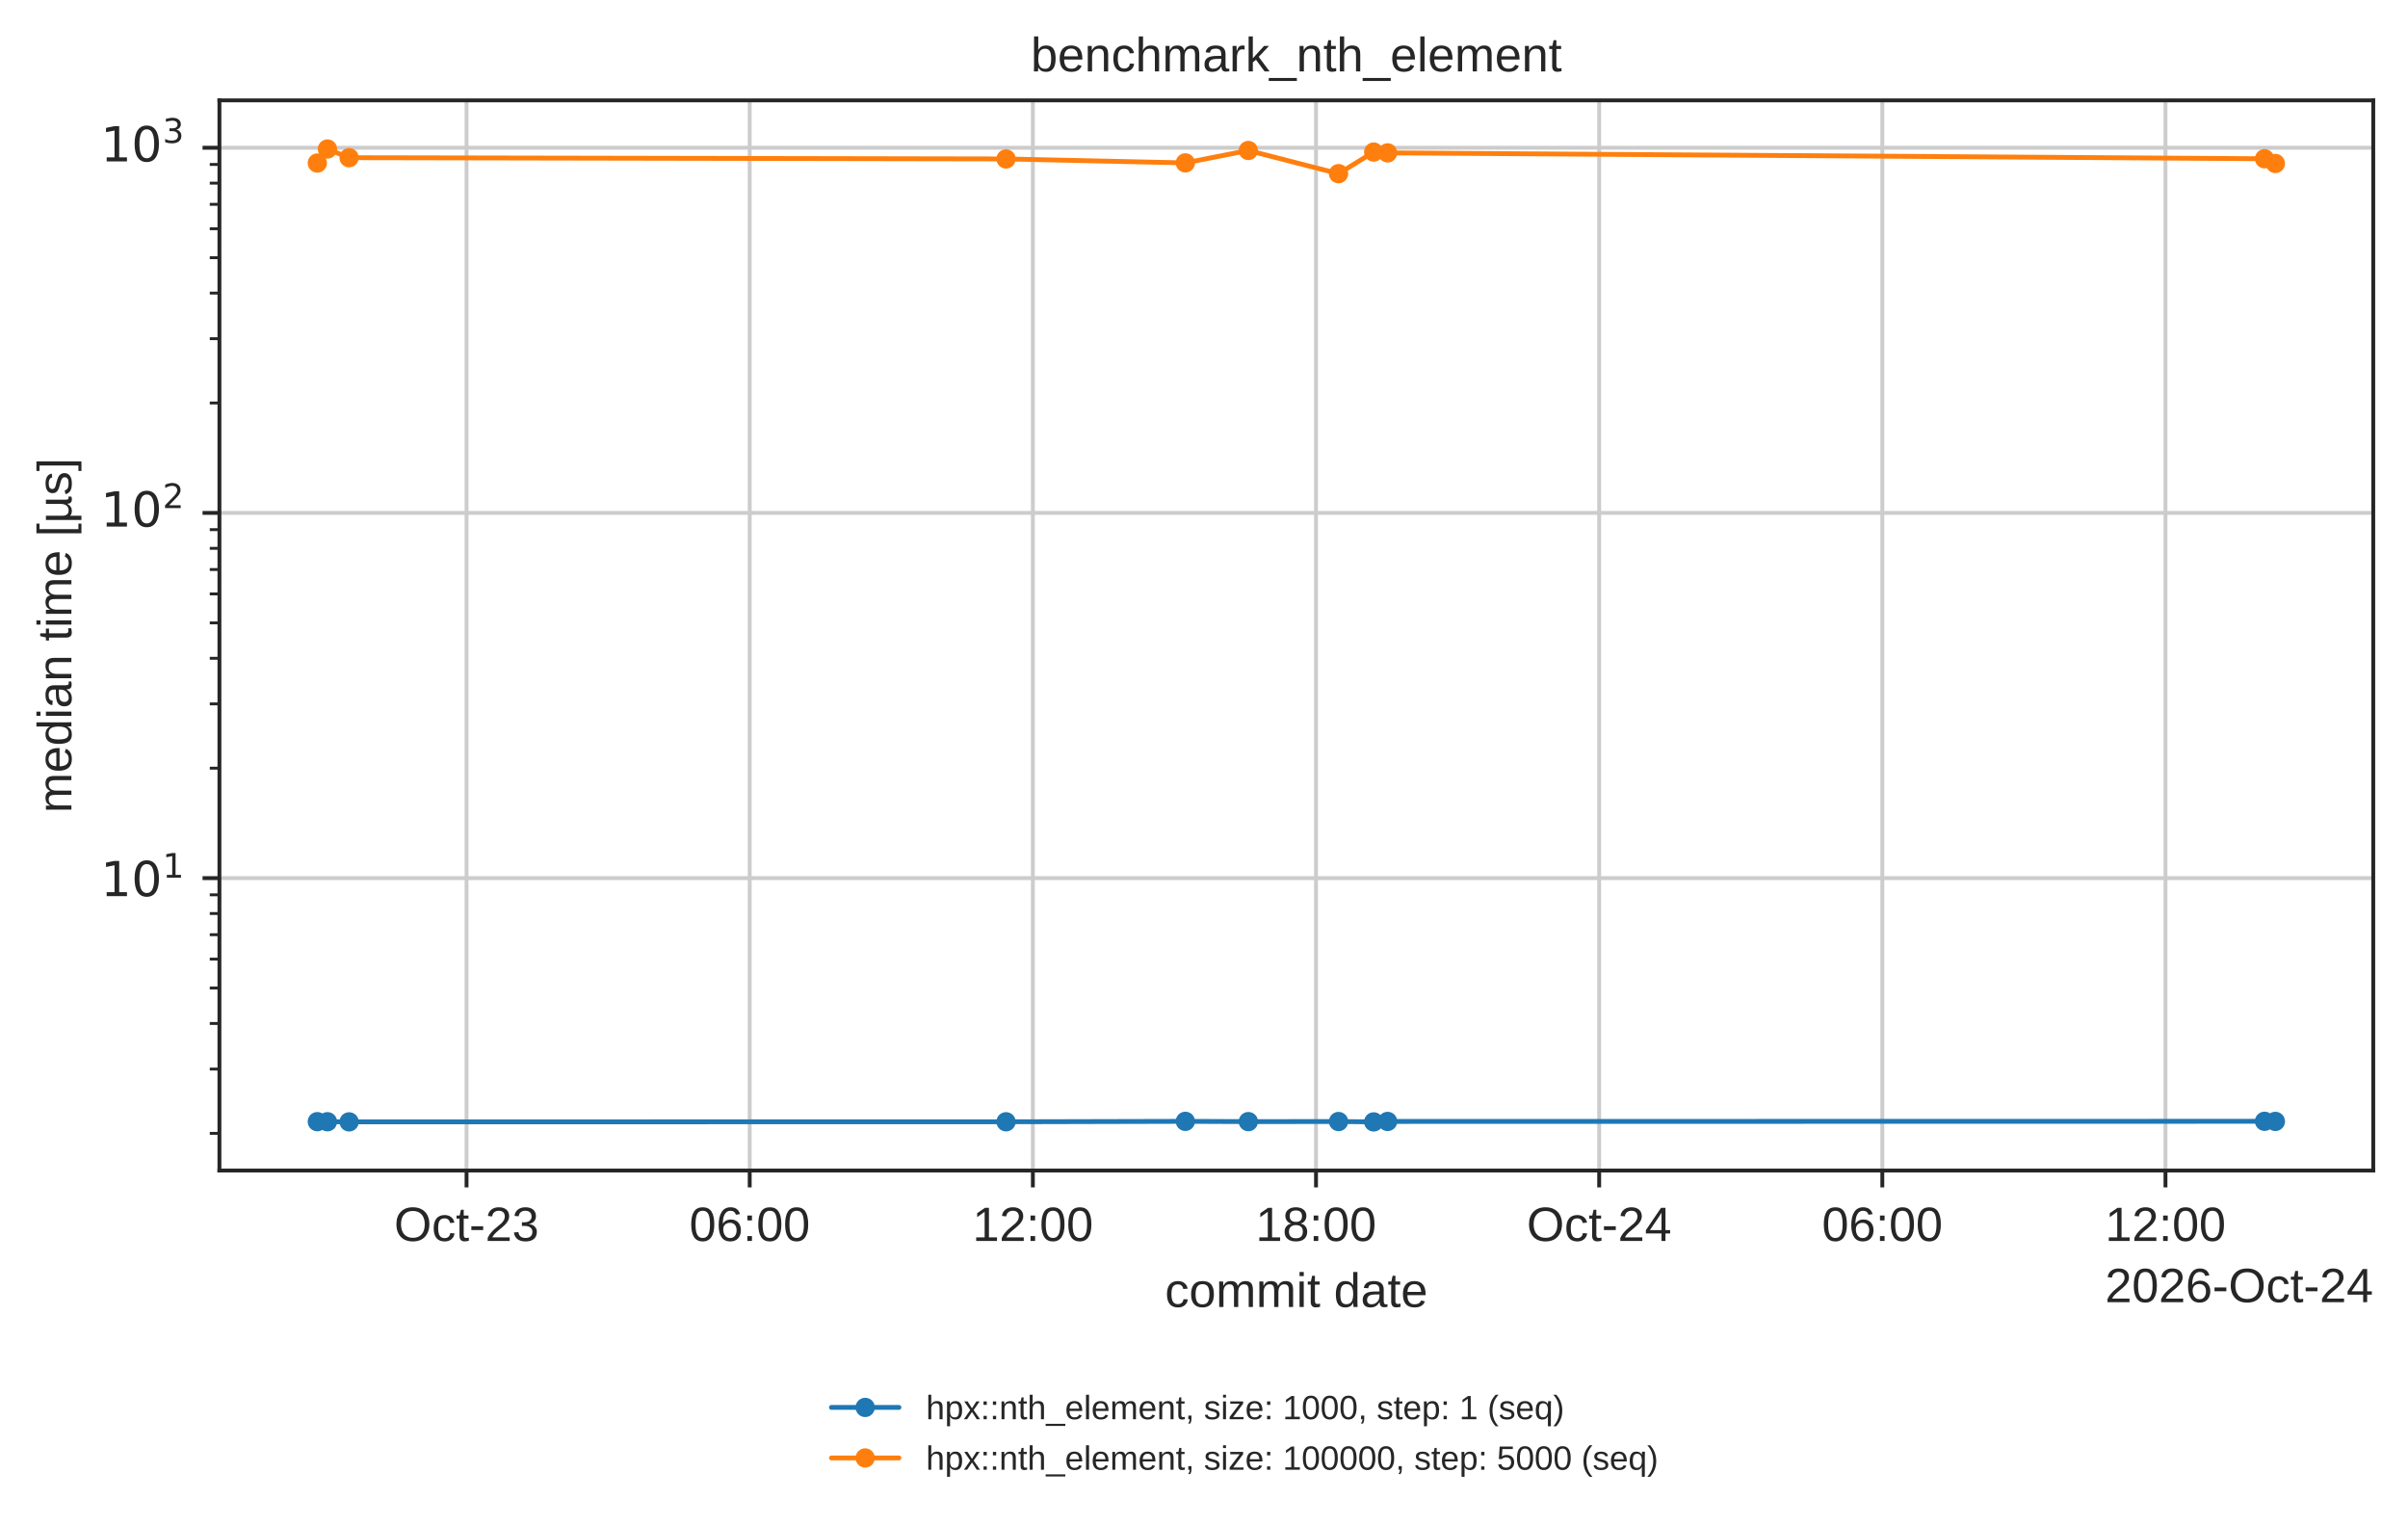
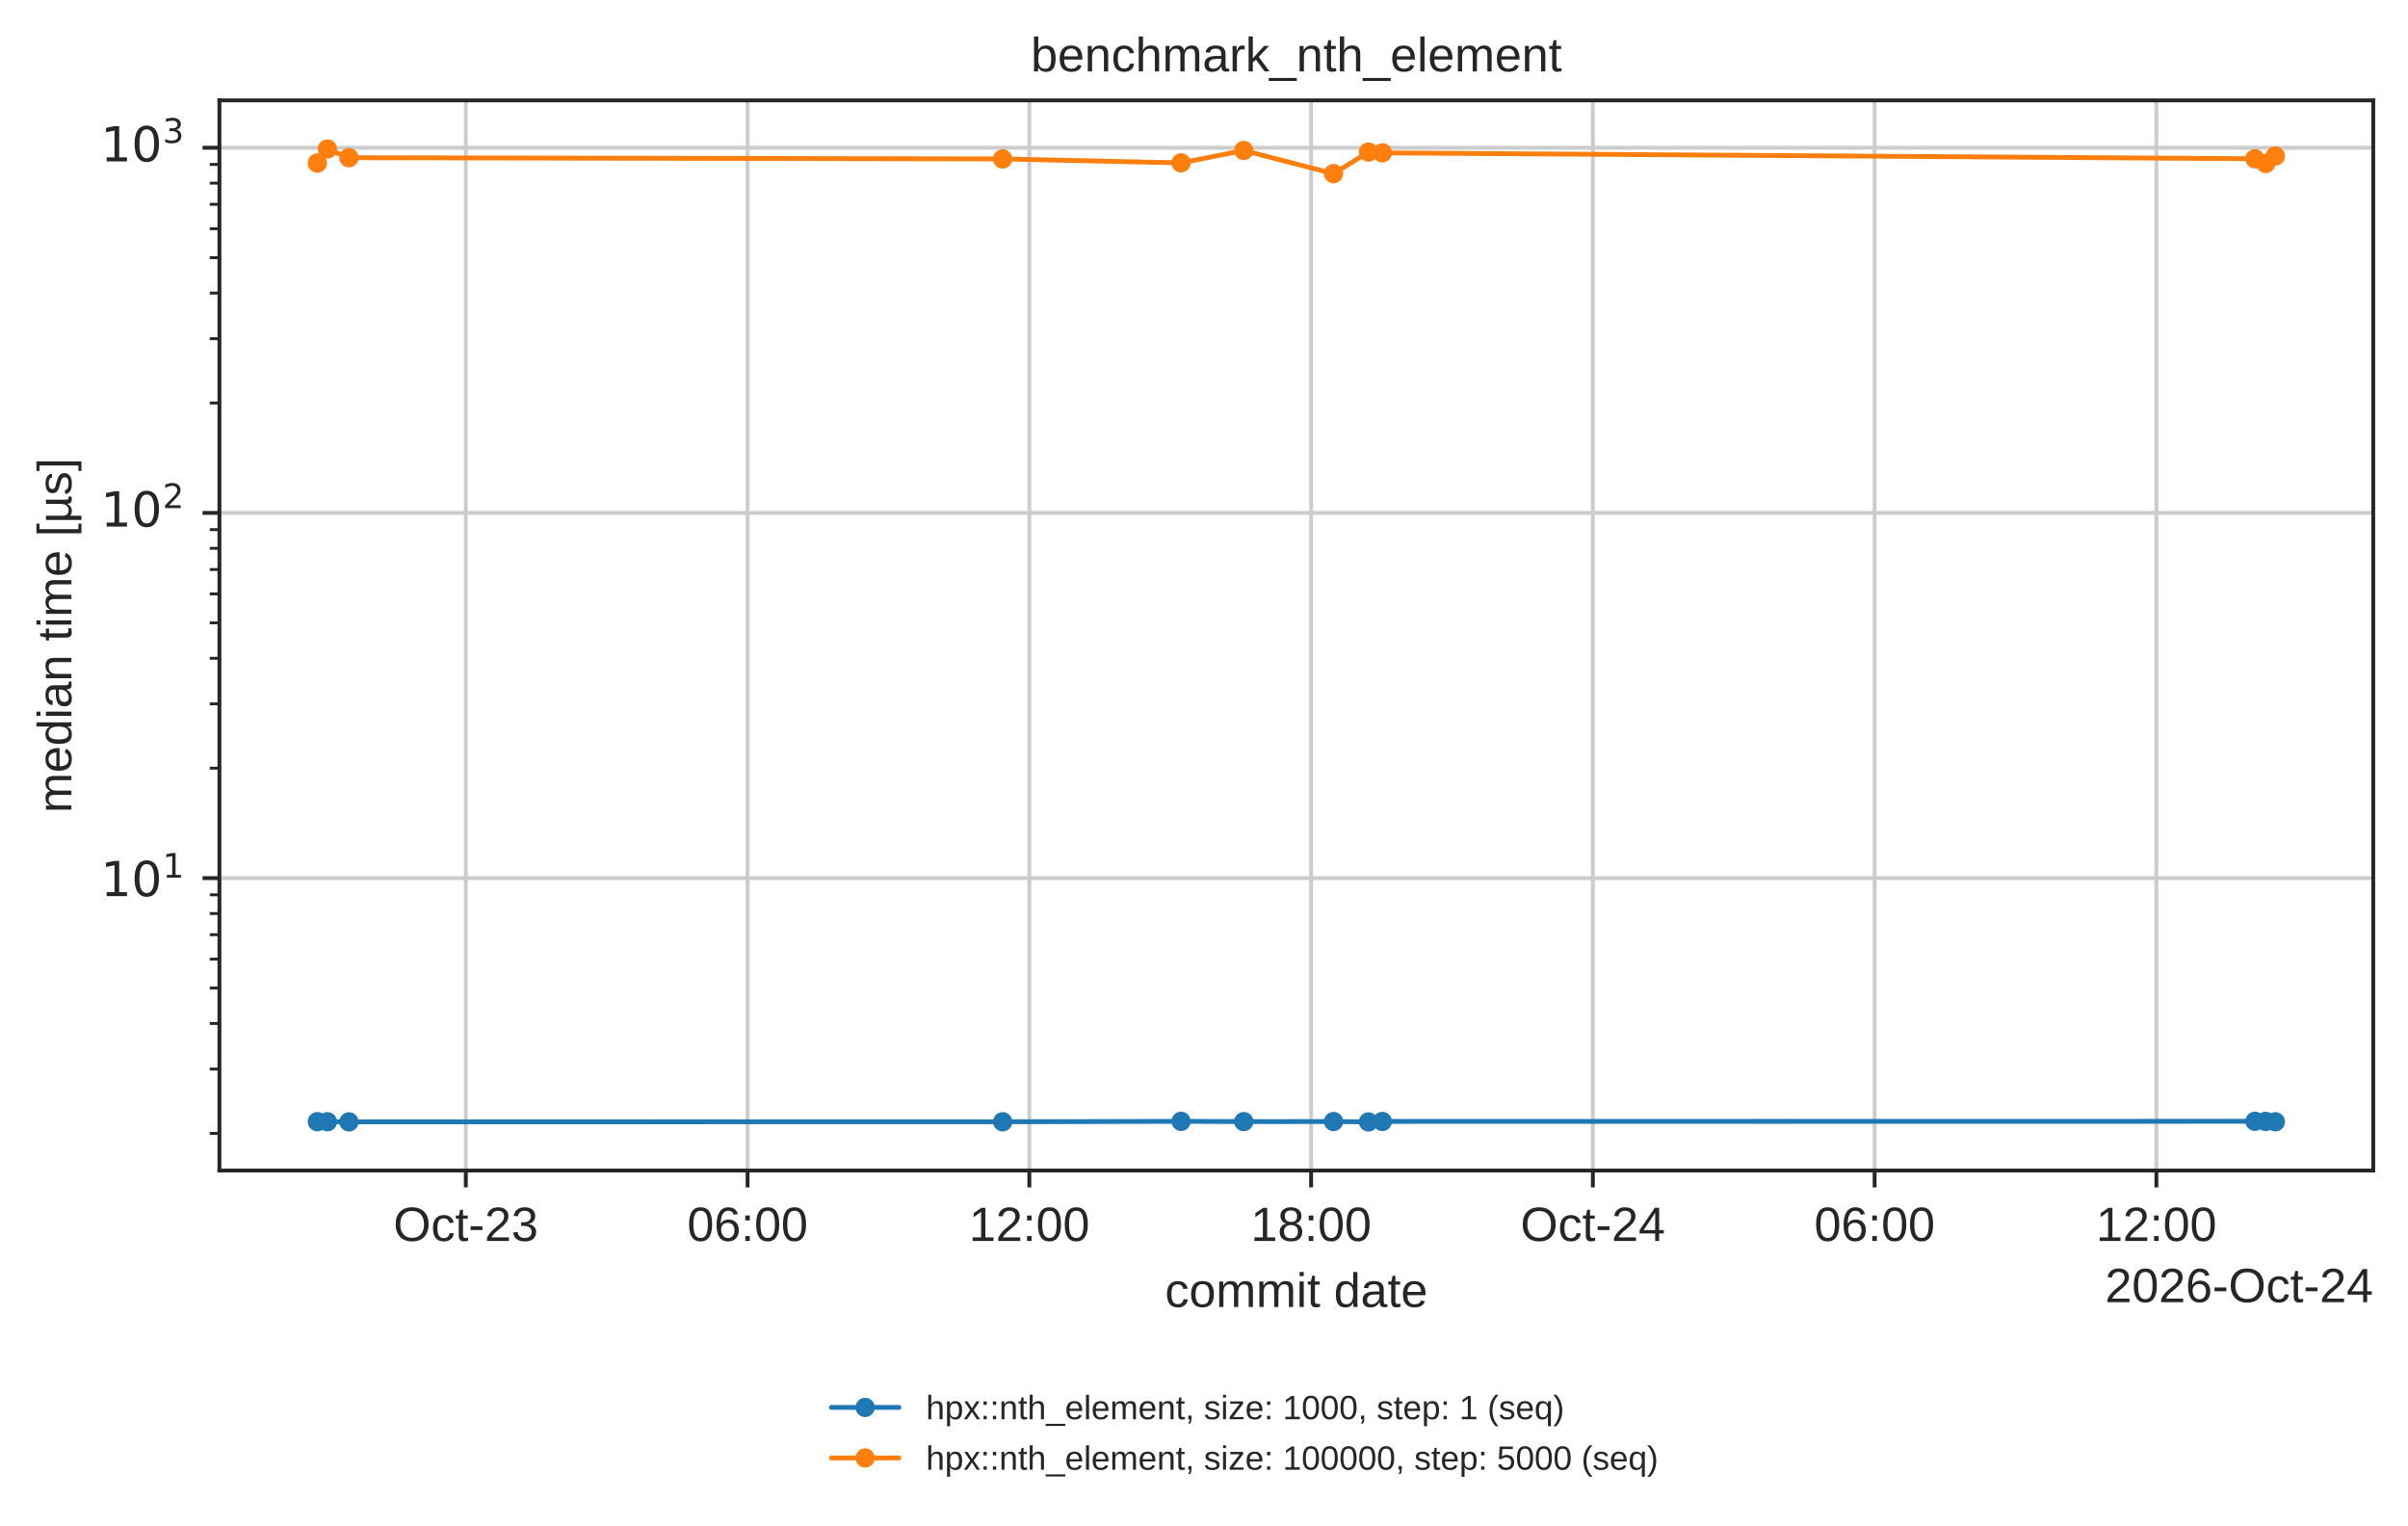
<svg xmlns="http://www.w3.org/2000/svg" xmlns:xlink="http://www.w3.org/1999/xlink" width="499.078pt" height="316.214pt" viewBox="0 0 499.078 316.214" version="1.1">
  <defs>
    <style type="text/css">*{stroke-linejoin: round; stroke-linecap: butt}</style>
  </defs>
  <g id="figure_1">
    <g id="patch_1">
      <path d="M 0 316.214  L 499.078 316.214  L 499.078 0  L 0 0  z " style="fill: #ffffff" />
    </g>
    <g id="axes_1">
      <g id="patch_2">
        <path d="M 45.478 242.558  L 491.878 242.558  L 491.878 20.798  L 45.478 20.798  z " style="fill: #ffffff" />
      </g>
      <g id="matplotlib.axis_1">
        <g id="xtick_1">
          <g id="line2d_1">
-             <path d="M 96.696 242.558  L 96.696 20.798  " clip-path="url(#p7afb7ed6cb)" style="fill: none; stroke: #cccccc; stroke-width: 0.8; stroke-linecap: round" />
+             <path d="M 96.544 242.558  L 96.544 20.798  " clip-path="url(#p7afb7ed6cb)" style="fill: none; stroke: #cccccc; stroke-width: 0.8; stroke-linecap: round" />
          </g>
          <g id="line2d_2">
            <defs>
              <path id="mdfc5214045" d="M 0 0  L 0 3.5  " style="stroke: #262626; stroke-width: 0.8" />
            </defs>
            <g>
-               <use xlink:href="#mdfc5214045" x="96.696" y="242.558" style="fill: #262626; stroke: #262626; stroke-width: 0.8" />
+               <use xlink:href="#mdfc5214045" x="96.544" y="242.558" style="fill: #262626; stroke: #262626; stroke-width: 0.8" />
            </g>
          </g>
          <g id="text_1">
-             <text style="fill: #262626; font: 10px 'Arial', 'DejaVu Sans', 'Liberation Sans', 'Bitstream Vera Sans', sans-serif; text-anchor: middle" x="96.696" y="257.157" transform="rotate(-0 96.69615 257.1569)">Oct-23</text>
+             <text style="fill: #262626; font: 10px 'Arial', 'DejaVu Sans', 'Liberation Sans', 'Bitstream Vera Sans', sans-serif; text-anchor: middle" x="96.544" y="257.157" transform="rotate(-0 96.54389 257.1569)">Oct-23</text>
          </g>
        </g>
        <g id="xtick_2">
          <g id="line2d_3">
-             <path d="M 155.382 242.558  L 155.382 20.798  " clip-path="url(#p7afb7ed6cb)" style="fill: none; stroke: #cccccc; stroke-width: 0.8; stroke-linecap: round" />
+             <path d="M 154.941 242.558  L 154.941 20.798  " clip-path="url(#p7afb7ed6cb)" style="fill: none; stroke: #cccccc; stroke-width: 0.8; stroke-linecap: round" />
          </g>
          <g id="line2d_4">
            <g>
-               <use xlink:href="#mdfc5214045" x="155.382" y="242.558" style="fill: #262626; stroke: #262626; stroke-width: 0.8" />
+               <use xlink:href="#mdfc5214045" x="154.941" y="242.558" style="fill: #262626; stroke: #262626; stroke-width: 0.8" />
            </g>
          </g>
          <g id="text_2">
-             <text style="fill: #262626; font: 10px 'Arial', 'DejaVu Sans', 'Liberation Sans', 'Bitstream Vera Sans', sans-serif; text-anchor: middle" x="155.382" y="257.157" transform="rotate(-0 155.3824 257.1569)">06:00</text>
+             <text style="fill: #262626; font: 10px 'Arial', 'DejaVu Sans', 'Liberation Sans', 'Bitstream Vera Sans', sans-serif; text-anchor: middle" x="154.941" y="257.157" transform="rotate(-0 154.9412 257.1569)">06:00</text>
          </g>
        </g>
        <g id="xtick_3">
          <g id="line2d_5">
-             <path d="M 214.069 242.558  L 214.069 20.798  " clip-path="url(#p7afb7ed6cb)" style="fill: none; stroke: #cccccc; stroke-width: 0.8; stroke-linecap: round" />
+             <path d="M 213.339 242.558  L 213.339 20.798  " clip-path="url(#p7afb7ed6cb)" style="fill: none; stroke: #cccccc; stroke-width: 0.8; stroke-linecap: round" />
          </g>
          <g id="line2d_6">
            <g>
-               <use xlink:href="#mdfc5214045" x="214.069" y="242.558" style="fill: #262626; stroke: #262626; stroke-width: 0.8" />
+               <use xlink:href="#mdfc5214045" x="213.339" y="242.558" style="fill: #262626; stroke: #262626; stroke-width: 0.8" />
            </g>
          </g>
          <g id="text_3">
-             <text style="fill: #262626; font: 10px 'Arial', 'DejaVu Sans', 'Liberation Sans', 'Bitstream Vera Sans', sans-serif; text-anchor: middle" x="214.069" y="257.157" transform="rotate(-0 214.0687 257.1569)">12:00</text>
+             <text style="fill: #262626; font: 10px 'Arial', 'DejaVu Sans', 'Liberation Sans', 'Bitstream Vera Sans', sans-serif; text-anchor: middle" x="213.339" y="257.157" transform="rotate(-0 213.3385 257.1569)">12:00</text>
          </g>
        </g>
        <g id="xtick_4">
          <g id="line2d_7">
-             <path d="M 272.755 242.558  L 272.755 20.798  " clip-path="url(#p7afb7ed6cb)" style="fill: none; stroke: #cccccc; stroke-width: 0.8; stroke-linecap: round" />
+             <path d="M 271.736 242.558  L 271.736 20.798  " clip-path="url(#p7afb7ed6cb)" style="fill: none; stroke: #cccccc; stroke-width: 0.8; stroke-linecap: round" />
          </g>
          <g id="line2d_8">
            <g>
-               <use xlink:href="#mdfc5214045" x="272.755" y="242.558" style="fill: #262626; stroke: #262626; stroke-width: 0.8" />
+               <use xlink:href="#mdfc5214045" x="271.736" y="242.558" style="fill: #262626; stroke: #262626; stroke-width: 0.8" />
            </g>
          </g>
          <g id="text_4">
-             <text style="fill: #262626; font: 10px 'Arial', 'DejaVu Sans', 'Liberation Sans', 'Bitstream Vera Sans', sans-serif; text-anchor: middle" x="272.755" y="257.157" transform="rotate(-0 272.7549 257.1569)">18:00</text>
+             <text style="fill: #262626; font: 10px 'Arial', 'DejaVu Sans', 'Liberation Sans', 'Bitstream Vera Sans', sans-serif; text-anchor: middle" x="271.736" y="257.157" transform="rotate(-0 271.7359 257.1569)">18:00</text>
          </g>
        </g>
        <g id="xtick_5">
          <g id="line2d_9">
-             <path d="M 331.441 242.558  L 331.441 20.798  " clip-path="url(#p7afb7ed6cb)" style="fill: none; stroke: #cccccc; stroke-width: 0.8; stroke-linecap: round" />
+             <path d="M 330.133 242.558  L 330.133 20.798  " clip-path="url(#p7afb7ed6cb)" style="fill: none; stroke: #cccccc; stroke-width: 0.8; stroke-linecap: round" />
          </g>
          <g id="line2d_10">
            <g>
-               <use xlink:href="#mdfc5214045" x="331.441" y="242.558" style="fill: #262626; stroke: #262626; stroke-width: 0.8" />
+               <use xlink:href="#mdfc5214045" x="330.133" y="242.558" style="fill: #262626; stroke: #262626; stroke-width: 0.8" />
            </g>
          </g>
          <g id="text_5">
-             <text style="fill: #262626; font: 10px 'Arial', 'DejaVu Sans', 'Liberation Sans', 'Bitstream Vera Sans', sans-serif; text-anchor: middle" x="331.441" y="257.157" transform="rotate(-0 331.4412 257.1569)">Oct-24</text>
+             <text style="fill: #262626; font: 10px 'Arial', 'DejaVu Sans', 'Liberation Sans', 'Bitstream Vera Sans', sans-serif; text-anchor: middle" x="330.133" y="257.157" transform="rotate(-0 330.1332 257.1569)">Oct-24</text>
          </g>
        </g>
        <g id="xtick_6">
          <g id="line2d_11">
-             <path d="M 390.127 242.558  L 390.127 20.798  " clip-path="url(#p7afb7ed6cb)" style="fill: none; stroke: #cccccc; stroke-width: 0.8; stroke-linecap: round" />
+             <path d="M 388.531 242.558  L 388.531 20.798  " clip-path="url(#p7afb7ed6cb)" style="fill: none; stroke: #cccccc; stroke-width: 0.8; stroke-linecap: round" />
          </g>
          <g id="line2d_12">
            <g>
-               <use xlink:href="#mdfc5214045" x="390.127" y="242.558" style="fill: #262626; stroke: #262626; stroke-width: 0.8" />
+               <use xlink:href="#mdfc5214045" x="388.531" y="242.558" style="fill: #262626; stroke: #262626; stroke-width: 0.8" />
            </g>
          </g>
          <g id="text_6">
-             <text style="fill: #262626; font: 10px 'Arial', 'DejaVu Sans', 'Liberation Sans', 'Bitstream Vera Sans', sans-serif; text-anchor: middle" x="390.127" y="257.157" transform="rotate(-0 390.1274 257.1569)">06:00</text>
+             <text style="fill: #262626; font: 10px 'Arial', 'DejaVu Sans', 'Liberation Sans', 'Bitstream Vera Sans', sans-serif; text-anchor: middle" x="388.531" y="257.157" transform="rotate(-0 388.5305 257.1569)">06:00</text>
          </g>
        </g>
        <g id="xtick_7">
          <g id="line2d_13">
-             <path d="M 448.814 242.558  L 448.814 20.798  " clip-path="url(#p7afb7ed6cb)" style="fill: none; stroke: #cccccc; stroke-width: 0.8; stroke-linecap: round" />
+             <path d="M 446.928 242.558  L 446.928 20.798  " clip-path="url(#p7afb7ed6cb)" style="fill: none; stroke: #cccccc; stroke-width: 0.8; stroke-linecap: round" />
          </g>
          <g id="line2d_14">
            <g>
-               <use xlink:href="#mdfc5214045" x="448.814" y="242.558" style="fill: #262626; stroke: #262626; stroke-width: 0.8" />
+               <use xlink:href="#mdfc5214045" x="446.928" y="242.558" style="fill: #262626; stroke: #262626; stroke-width: 0.8" />
            </g>
          </g>
          <g id="text_7">
-             <text style="fill: #262626; font: 10px 'Arial', 'DejaVu Sans', 'Liberation Sans', 'Bitstream Vera Sans', sans-serif; text-anchor: middle" x="448.814" y="257.157" transform="rotate(-0 448.8137 257.1569)">12:00</text>
+             <text style="fill: #262626; font: 10px 'Arial', 'DejaVu Sans', 'Liberation Sans', 'Bitstream Vera Sans', sans-serif; text-anchor: middle" x="446.928" y="257.157" transform="rotate(-0 446.9279 257.1569)">12:00</text>
          </g>
        </g>
        <g id="text_8">
          <text style="fill: #262626; font: 10px 'Arial', 'DejaVu Sans', 'Liberation Sans', 'Bitstream Vera Sans', sans-serif; text-anchor: middle" x="268.678" y="270.835" transform="rotate(-0 268.6781 270.835)">commit date</text>
        </g>
        <g id="text_9">
          <text style="fill: #262626; font: 10px 'Arial', 'DejaVu Sans', 'Liberation Sans', 'Bitstream Vera Sans', sans-serif; text-anchor: end" x="491.878" y="269.835" transform="rotate(-0 491.8781 269.835)">2026-Oct-24</text>
        </g>
      </g>
      <g id="matplotlib.axis_2">
        <g id="ytick_1">
          <g id="line2d_15">
            <path d="M 45.478 181.963  L 491.878 181.963  " clip-path="url(#p7afb7ed6cb)" style="fill: none; stroke: #cccccc; stroke-width: 0.8; stroke-linecap: round" />
          </g>
          <g id="line2d_16">
            <defs>
              <path id="m414165cd4d" d="M 0 0  L -3.5 0  " style="stroke: #262626; stroke-width: 0.8" />
            </defs>
            <g>
              <use xlink:href="#m414165cd4d" x="45.478" y="181.963" style="fill: #262626; stroke: #262626; stroke-width: 0.8" />
            </g>
          </g>
          <g id="text_10">
            <g style="fill: #262626" transform="translate(20.87813 185.7617)">
              <text>
                <tspan style="font: 10px 'DejaVu Sans'" x="0 6.362" y="-0.064">10</tspan>
                <tspan style="font: 7px 'DejaVu Sans'" x="12.82" y="-3.892">1</tspan>
              </text>
            </g>
          </g>
        </g>
        <g id="ytick_2">
          <g id="line2d_17">
            <path d="M 45.478 106.289  L 491.878 106.289  " clip-path="url(#p7afb7ed6cb)" style="fill: none; stroke: #cccccc; stroke-width: 0.8; stroke-linecap: round" />
          </g>
          <g id="line2d_18">
            <g>
              <use xlink:href="#m414165cd4d" x="45.478" y="106.289" style="fill: #262626; stroke: #262626; stroke-width: 0.8" />
            </g>
          </g>
          <g id="text_11">
            <g style="fill: #262626" transform="translate(20.87813 110.0887)">
              <text>
                <tspan style="font: 10px 'DejaVu Sans'" x="0 6.362" y="-0.977">10</tspan>
                <tspan style="font: 7px 'DejaVu Sans'" x="12.82" y="-4.805">2</tspan>
              </text>
            </g>
          </g>
        </g>
        <g id="ytick_3">
          <g id="line2d_19">
            <path d="M 45.478 30.616  L 491.878 30.616  " clip-path="url(#p7afb7ed6cb)" style="fill: none; stroke: #cccccc; stroke-width: 0.8; stroke-linecap: round" />
          </g>
          <g id="line2d_20">
            <g>
              <use xlink:href="#m414165cd4d" x="45.478" y="30.616" style="fill: #262626; stroke: #262626; stroke-width: 0.8" />
            </g>
          </g>
          <g id="text_12">
            <g style="fill: #262626" transform="translate(20.87813 34.4156)">
              <text>
                <tspan style="font: 10px 'DejaVu Sans'" x="0 6.362" y="-0.977">10</tspan>
                <tspan style="font: 7px 'DejaVu Sans'" x="12.82" y="-4.805">3</tspan>
              </text>
            </g>
          </g>
        </g>
        <g id="ytick_4">
          <g id="line2d_21">
            <defs>
              <path id="m2f13129b0c" d="M 0 0  L -2 0  " style="stroke: #262626; stroke-width: 0.6" />
            </defs>
            <g>
              <use xlink:href="#m2f13129b0c" x="45.478" y="234.856" style="fill: #262626; stroke: #262626; stroke-width: 0.6" />
            </g>
          </g>
        </g>
        <g id="ytick_5">
          <g id="line2d_22">
            <g>
              <use xlink:href="#m2f13129b0c" x="45.478" y="221.53" style="fill: #262626; stroke: #262626; stroke-width: 0.6" />
            </g>
          </g>
        </g>
        <g id="ytick_6">
          <g id="line2d_23">
            <g>
              <use xlink:href="#m2f13129b0c" x="45.478" y="212.076" style="fill: #262626; stroke: #262626; stroke-width: 0.6" />
            </g>
          </g>
        </g>
        <g id="ytick_7">
          <g id="line2d_24">
            <g>
              <use xlink:href="#m2f13129b0c" x="45.478" y="204.742" style="fill: #262626; stroke: #262626; stroke-width: 0.6" />
            </g>
          </g>
        </g>
        <g id="ytick_8">
          <g id="line2d_25">
            <g>
              <use xlink:href="#m2f13129b0c" x="45.478" y="198.75" style="fill: #262626; stroke: #262626; stroke-width: 0.6" />
            </g>
          </g>
        </g>
        <g id="ytick_9">
          <g id="line2d_26">
            <g>
              <use xlink:href="#m2f13129b0c" x="45.478" y="193.684" style="fill: #262626; stroke: #262626; stroke-width: 0.6" />
            </g>
          </g>
        </g>
        <g id="ytick_10">
          <g id="line2d_27">
            <g>
              <use xlink:href="#m2f13129b0c" x="45.478" y="189.296" style="fill: #262626; stroke: #262626; stroke-width: 0.6" />
            </g>
          </g>
        </g>
        <g id="ytick_11">
          <g id="line2d_28">
            <g>
              <use xlink:href="#m2f13129b0c" x="45.478" y="185.425" style="fill: #262626; stroke: #262626; stroke-width: 0.6" />
            </g>
          </g>
        </g>
        <g id="ytick_12">
          <g id="line2d_29">
            <g>
              <use xlink:href="#m2f13129b0c" x="45.478" y="159.183" style="fill: #262626; stroke: #262626; stroke-width: 0.6" />
            </g>
          </g>
        </g>
        <g id="ytick_13">
          <g id="line2d_30">
            <g>
              <use xlink:href="#m2f13129b0c" x="45.478" y="145.857" style="fill: #262626; stroke: #262626; stroke-width: 0.6" />
            </g>
          </g>
        </g>
        <g id="ytick_14">
          <g id="line2d_31">
            <g>
              <use xlink:href="#m2f13129b0c" x="45.478" y="136.403" style="fill: #262626; stroke: #262626; stroke-width: 0.6" />
            </g>
          </g>
        </g>
        <g id="ytick_15">
          <g id="line2d_32">
            <g>
              <use xlink:href="#m2f13129b0c" x="45.478" y="129.069" style="fill: #262626; stroke: #262626; stroke-width: 0.6" />
            </g>
          </g>
        </g>
        <g id="ytick_16">
          <g id="line2d_33">
            <g>
              <use xlink:href="#m2f13129b0c" x="45.478" y="123.077" style="fill: #262626; stroke: #262626; stroke-width: 0.6" />
            </g>
          </g>
        </g>
        <g id="ytick_17">
          <g id="line2d_34">
            <g>
              <use xlink:href="#m2f13129b0c" x="45.478" y="118.011" style="fill: #262626; stroke: #262626; stroke-width: 0.6" />
            </g>
          </g>
        </g>
        <g id="ytick_18">
          <g id="line2d_35">
            <g>
              <use xlink:href="#m2f13129b0c" x="45.478" y="113.623" style="fill: #262626; stroke: #262626; stroke-width: 0.6" />
            </g>
          </g>
        </g>
        <g id="ytick_19">
          <g id="line2d_36">
            <g>
              <use xlink:href="#m2f13129b0c" x="45.478" y="109.752" style="fill: #262626; stroke: #262626; stroke-width: 0.6" />
            </g>
          </g>
        </g>
        <g id="ytick_20">
          <g id="line2d_37">
            <g>
              <use xlink:href="#m2f13129b0c" x="45.478" y="83.51" style="fill: #262626; stroke: #262626; stroke-width: 0.6" />
            </g>
          </g>
        </g>
        <g id="ytick_21">
          <g id="line2d_38">
            <g>
              <use xlink:href="#m2f13129b0c" x="45.478" y="70.184" style="fill: #262626; stroke: #262626; stroke-width: 0.6" />
            </g>
          </g>
        </g>
        <g id="ytick_22">
          <g id="line2d_39">
            <g>
              <use xlink:href="#m2f13129b0c" x="45.478" y="60.73" style="fill: #262626; stroke: #262626; stroke-width: 0.6" />
            </g>
          </g>
        </g>
        <g id="ytick_23">
          <g id="line2d_40">
            <g>
              <use xlink:href="#m2f13129b0c" x="45.478" y="53.396" style="fill: #262626; stroke: #262626; stroke-width: 0.6" />
            </g>
          </g>
        </g>
        <g id="ytick_24">
          <g id="line2d_41">
            <g>
              <use xlink:href="#m2f13129b0c" x="45.478" y="47.404" style="fill: #262626; stroke: #262626; stroke-width: 0.6" />
            </g>
          </g>
        </g>
        <g id="ytick_25">
          <g id="line2d_42">
            <g>
              <use xlink:href="#m2f13129b0c" x="45.478" y="42.338" style="fill: #262626; stroke: #262626; stroke-width: 0.6" />
            </g>
          </g>
        </g>
        <g id="ytick_26">
          <g id="line2d_43">
            <g>
              <use xlink:href="#m2f13129b0c" x="45.478" y="37.95" style="fill: #262626; stroke: #262626; stroke-width: 0.6" />
            </g>
          </g>
        </g>
        <g id="ytick_27">
          <g id="line2d_44">
            <g>
              <use xlink:href="#m2f13129b0c" x="45.478" y="34.079" style="fill: #262626; stroke: #262626; stroke-width: 0.6" />
            </g>
          </g>
        </g>
        <g id="text_13">
          <text style="fill: #262626; font: 10px 'Arial', 'DejaVu Sans', 'Liberation Sans', 'Bitstream Vera Sans', sans-serif; text-anchor: middle" x="14.798" y="131.678" transform="rotate(-90 14.79844 131.6784)">median time [µs]</text>
        </g>
      </g>
      <g id="line2d_45">
-         <path d="M 65.769 232.43  L 67.867 232.444  L 72.355 232.473  L 208.51 232.455  L 245.672 232.364  L 258.73 232.42  L 277.425 232.401  L 284.71 232.478  L 287.595 232.384  L 469.346 232.354  L 471.587 232.376  " clip-path="url(#p7afb7ed6cb)" style="fill: none; stroke: #1f77b4; stroke-linecap: round" />
+         <path d="M 65.769 232.43  L 67.856 232.444  L 72.323 232.473  L 207.807 232.455  L 244.787 232.364  L 257.78 232.42  L 276.383 232.401  L 283.632 232.478  L 286.503 232.384  L 467.359 232.354  L 469.589 232.376  L 471.587 232.454  " clip-path="url(#p7afb7ed6cb)" style="fill: none; stroke: #1f77b4; stroke-linecap: round" />
        <defs>
          <path id="m20e5526daa" d="M 0 1.5  C 0.398 1.5 0.779 1.342 1.061 1.061  C 1.342 0.779 1.5 0.398 1.5 0  C 1.5 -0.398 1.342 -0.779 1.061 -1.061  C 0.779 -1.342 0.398 -1.5 0 -1.5  C -0.398 -1.5 -0.779 -1.342 -1.061 -1.061  C -1.342 -0.779 -1.5 -0.398 -1.5 0  C -1.5 0.398 -1.342 0.779 -1.061 1.061  C -0.779 1.342 -0.398 1.5 0 1.5  z " style="stroke: #1f77b4" />
        </defs>
        <g clip-path="url(#p7afb7ed6cb)">
          <use xlink:href="#m20e5526daa" x="65.769" y="232.43" style="fill: #1f77b4; stroke: #1f77b4" />
-           <use xlink:href="#m20e5526daa" x="67.867" y="232.444" style="fill: #1f77b4; stroke: #1f77b4" />
-           <use xlink:href="#m20e5526daa" x="72.355" y="232.473" style="fill: #1f77b4; stroke: #1f77b4" />
-           <use xlink:href="#m20e5526daa" x="208.51" y="232.455" style="fill: #1f77b4; stroke: #1f77b4" />
-           <use xlink:href="#m20e5526daa" x="245.672" y="232.364" style="fill: #1f77b4; stroke: #1f77b4" />
-           <use xlink:href="#m20e5526daa" x="258.73" y="232.42" style="fill: #1f77b4; stroke: #1f77b4" />
-           <use xlink:href="#m20e5526daa" x="277.425" y="232.401" style="fill: #1f77b4; stroke: #1f77b4" />
-           <use xlink:href="#m20e5526daa" x="284.71" y="232.478" style="fill: #1f77b4; stroke: #1f77b4" />
-           <use xlink:href="#m20e5526daa" x="287.595" y="232.384" style="fill: #1f77b4; stroke: #1f77b4" />
-           <use xlink:href="#m20e5526daa" x="469.346" y="232.354" style="fill: #1f77b4; stroke: #1f77b4" />
-           <use xlink:href="#m20e5526daa" x="471.587" y="232.376" style="fill: #1f77b4; stroke: #1f77b4" />
+           <use xlink:href="#m20e5526daa" x="67.856" y="232.444" style="fill: #1f77b4; stroke: #1f77b4" />
+           <use xlink:href="#m20e5526daa" x="72.323" y="232.473" style="fill: #1f77b4; stroke: #1f77b4" />
+           <use xlink:href="#m20e5526daa" x="207.807" y="232.455" style="fill: #1f77b4; stroke: #1f77b4" />
+           <use xlink:href="#m20e5526daa" x="244.787" y="232.364" style="fill: #1f77b4; stroke: #1f77b4" />
+           <use xlink:href="#m20e5526daa" x="257.78" y="232.42" style="fill: #1f77b4; stroke: #1f77b4" />
+           <use xlink:href="#m20e5526daa" x="276.383" y="232.401" style="fill: #1f77b4; stroke: #1f77b4" />
+           <use xlink:href="#m20e5526daa" x="283.632" y="232.478" style="fill: #1f77b4; stroke: #1f77b4" />
+           <use xlink:href="#m20e5526daa" x="286.503" y="232.384" style="fill: #1f77b4; stroke: #1f77b4" />
+           <use xlink:href="#m20e5526daa" x="467.359" y="232.354" style="fill: #1f77b4; stroke: #1f77b4" />
+           <use xlink:href="#m20e5526daa" x="469.589" y="232.376" style="fill: #1f77b4; stroke: #1f77b4" />
+           <use xlink:href="#m20e5526daa" x="471.587" y="232.454" style="fill: #1f77b4; stroke: #1f77b4" />
        </g>
      </g>
      <g id="line2d_46">
-         <path d="M 65.769 33.786  L 67.867 30.878  L 72.355 32.678  L 208.51 32.933  L 245.672 33.753  L 258.73 31.182  L 277.425 35.984  L 284.71 31.513  L 287.595 31.678  L 469.346 32.897  L 471.587 33.876  " clip-path="url(#p7afb7ed6cb)" style="fill: none; stroke: #ff7f0e; stroke-linecap: round" />
+         <path d="M 65.769 33.786  L 67.856 30.878  L 72.323 32.678  L 207.807 32.933  L 244.787 33.753  L 257.78 31.182  L 276.383 35.984  L 283.632 31.513  L 286.503 31.678  L 467.359 32.897  L 469.589 33.876  L 471.587 32.342  " clip-path="url(#p7afb7ed6cb)" style="fill: none; stroke: #ff7f0e; stroke-linecap: round" />
        <defs>
          <path id="m8123a8acb4" d="M 0 1.5  C 0.398 1.5 0.779 1.342 1.061 1.061  C 1.342 0.779 1.5 0.398 1.5 0  C 1.5 -0.398 1.342 -0.779 1.061 -1.061  C 0.779 -1.342 0.398 -1.5 0 -1.5  C -0.398 -1.5 -0.779 -1.342 -1.061 -1.061  C -1.342 -0.779 -1.5 -0.398 -1.5 0  C -1.5 0.398 -1.342 0.779 -1.061 1.061  C -0.779 1.342 -0.398 1.5 0 1.5  z " style="stroke: #ff7f0e" />
        </defs>
        <g clip-path="url(#p7afb7ed6cb)">
          <use xlink:href="#m8123a8acb4" x="65.769" y="33.786" style="fill: #ff7f0e; stroke: #ff7f0e" />
-           <use xlink:href="#m8123a8acb4" x="67.867" y="30.878" style="fill: #ff7f0e; stroke: #ff7f0e" />
-           <use xlink:href="#m8123a8acb4" x="72.355" y="32.678" style="fill: #ff7f0e; stroke: #ff7f0e" />
-           <use xlink:href="#m8123a8acb4" x="208.51" y="32.933" style="fill: #ff7f0e; stroke: #ff7f0e" />
-           <use xlink:href="#m8123a8acb4" x="245.672" y="33.753" style="fill: #ff7f0e; stroke: #ff7f0e" />
-           <use xlink:href="#m8123a8acb4" x="258.73" y="31.182" style="fill: #ff7f0e; stroke: #ff7f0e" />
-           <use xlink:href="#m8123a8acb4" x="277.425" y="35.984" style="fill: #ff7f0e; stroke: #ff7f0e" />
-           <use xlink:href="#m8123a8acb4" x="284.71" y="31.513" style="fill: #ff7f0e; stroke: #ff7f0e" />
-           <use xlink:href="#m8123a8acb4" x="287.595" y="31.678" style="fill: #ff7f0e; stroke: #ff7f0e" />
-           <use xlink:href="#m8123a8acb4" x="469.346" y="32.897" style="fill: #ff7f0e; stroke: #ff7f0e" />
-           <use xlink:href="#m8123a8acb4" x="471.587" y="33.876" style="fill: #ff7f0e; stroke: #ff7f0e" />
+           <use xlink:href="#m8123a8acb4" x="67.856" y="30.878" style="fill: #ff7f0e; stroke: #ff7f0e" />
+           <use xlink:href="#m8123a8acb4" x="72.323" y="32.678" style="fill: #ff7f0e; stroke: #ff7f0e" />
+           <use xlink:href="#m8123a8acb4" x="207.807" y="32.933" style="fill: #ff7f0e; stroke: #ff7f0e" />
+           <use xlink:href="#m8123a8acb4" x="244.787" y="33.753" style="fill: #ff7f0e; stroke: #ff7f0e" />
+           <use xlink:href="#m8123a8acb4" x="257.78" y="31.182" style="fill: #ff7f0e; stroke: #ff7f0e" />
+           <use xlink:href="#m8123a8acb4" x="276.383" y="35.984" style="fill: #ff7f0e; stroke: #ff7f0e" />
+           <use xlink:href="#m8123a8acb4" x="283.632" y="31.513" style="fill: #ff7f0e; stroke: #ff7f0e" />
+           <use xlink:href="#m8123a8acb4" x="286.503" y="31.678" style="fill: #ff7f0e; stroke: #ff7f0e" />
+           <use xlink:href="#m8123a8acb4" x="467.359" y="32.897" style="fill: #ff7f0e; stroke: #ff7f0e" />
+           <use xlink:href="#m8123a8acb4" x="469.589" y="33.876" style="fill: #ff7f0e; stroke: #ff7f0e" />
+           <use xlink:href="#m8123a8acb4" x="471.587" y="32.342" style="fill: #ff7f0e; stroke: #ff7f0e" />
        </g>
      </g>
      <g id="patch_3">
        <path d="M 45.478 242.558  L 45.478 20.798  " style="fill: none; stroke: #262626; stroke-width: 0.8; stroke-linejoin: miter; stroke-linecap: square" />
      </g>
      <g id="patch_4">
        <path d="M 491.878 242.558  L 491.878 20.798  " style="fill: none; stroke: #262626; stroke-width: 0.8; stroke-linejoin: miter; stroke-linecap: square" />
      </g>
      <g id="patch_5">
        <path d="M 45.478 242.558  L 491.878 242.558  " style="fill: none; stroke: #262626; stroke-width: 0.8; stroke-linejoin: miter; stroke-linecap: square" />
      </g>
      <g id="patch_6">
        <path d="M 45.478 20.798  L 491.878 20.798  " style="fill: none; stroke: #262626; stroke-width: 0.8; stroke-linejoin: miter; stroke-linecap: square" />
      </g>
      <g id="text_14">
        <text style="fill: #262626; font: 10px 'Arial', 'DejaVu Sans', 'Liberation Sans', 'Bitstream Vera Sans', sans-serif; text-anchor: middle" x="268.678" y="14.798" transform="rotate(-0 268.6781 14.79844)">benchmark_nth_element</text>
      </g>
      <g id="legend_1">
        <g id="line2d_47">
          <path d="M 172.317 291.644  L 179.317 291.644  L 186.317 291.644  " style="fill: none; stroke: #1f77b4; stroke-linecap: round" />
          <g>
            <use xlink:href="#m20e5526daa" x="179.317" y="291.644" style="fill: #1f77b4; stroke: #1f77b4" />
          </g>
        </g>
        <g id="text_15">
          <text style="fill: #262626; font: 7px 'Arial', 'DejaVu Sans', 'Liberation Sans', 'Bitstream Vera Sans', sans-serif; text-anchor: start" x="191.917" y="294.094" transform="rotate(-0 191.9171 294.0941)">hpx::nth_element, size: 1000, step: 1 (seq)</text>
        </g>
        <g id="line2d_48">
          <path d="M 172.317 302.114  L 179.317 302.114  L 186.317 302.114  " style="fill: none; stroke: #ff7f0e; stroke-linecap: round" />
          <g>
            <use xlink:href="#m8123a8acb4" x="179.317" y="302.114" style="fill: #ff7f0e; stroke: #ff7f0e" />
          </g>
        </g>
        <g id="text_16">
          <text style="fill: #262626; font: 7px 'Arial', 'DejaVu Sans', 'Liberation Sans', 'Bitstream Vera Sans', sans-serif; text-anchor: start" x="191.917" y="304.564" transform="rotate(-0 191.9171 304.5635)">hpx::nth_element, size: 100000, step: 5000 (seq)</text>
        </g>
      </g>
    </g>
  </g>
  <defs>
    <clipPath id="p7afb7ed6cb">
      <rect x="45.478" y="20.798" width="446.4" height="221.76" />
    </clipPath>
  </defs>
</svg>
